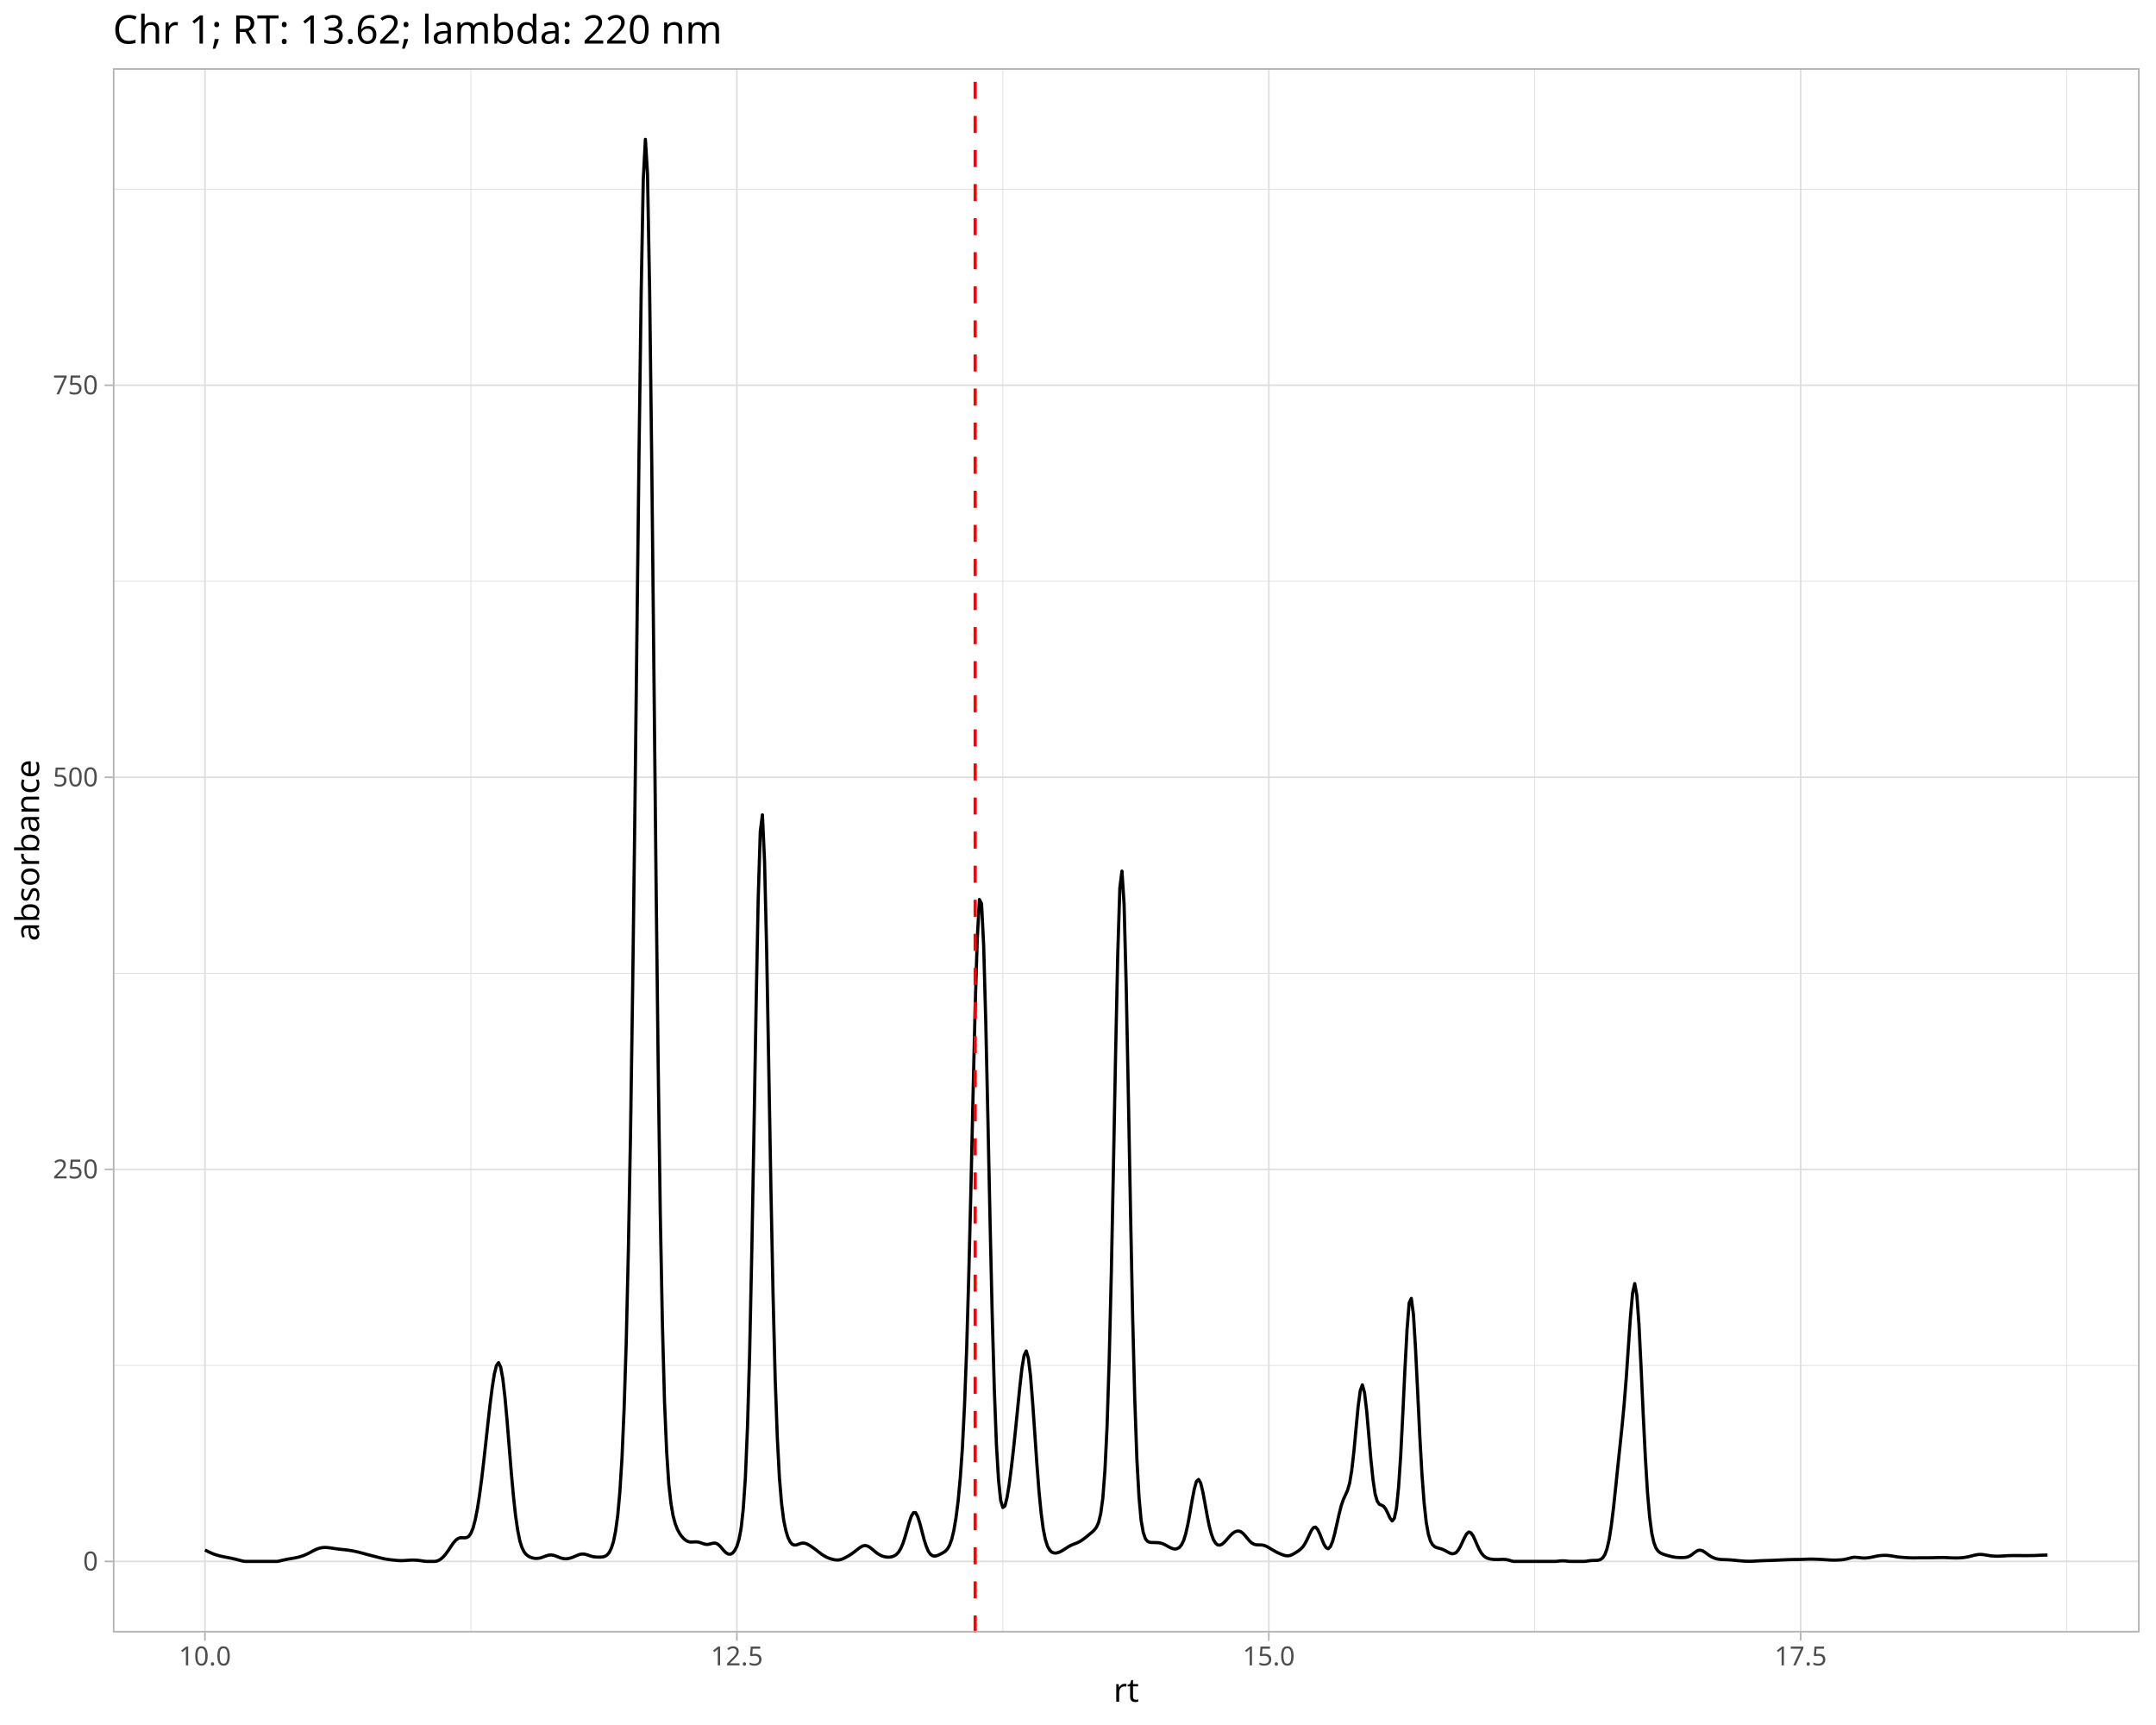
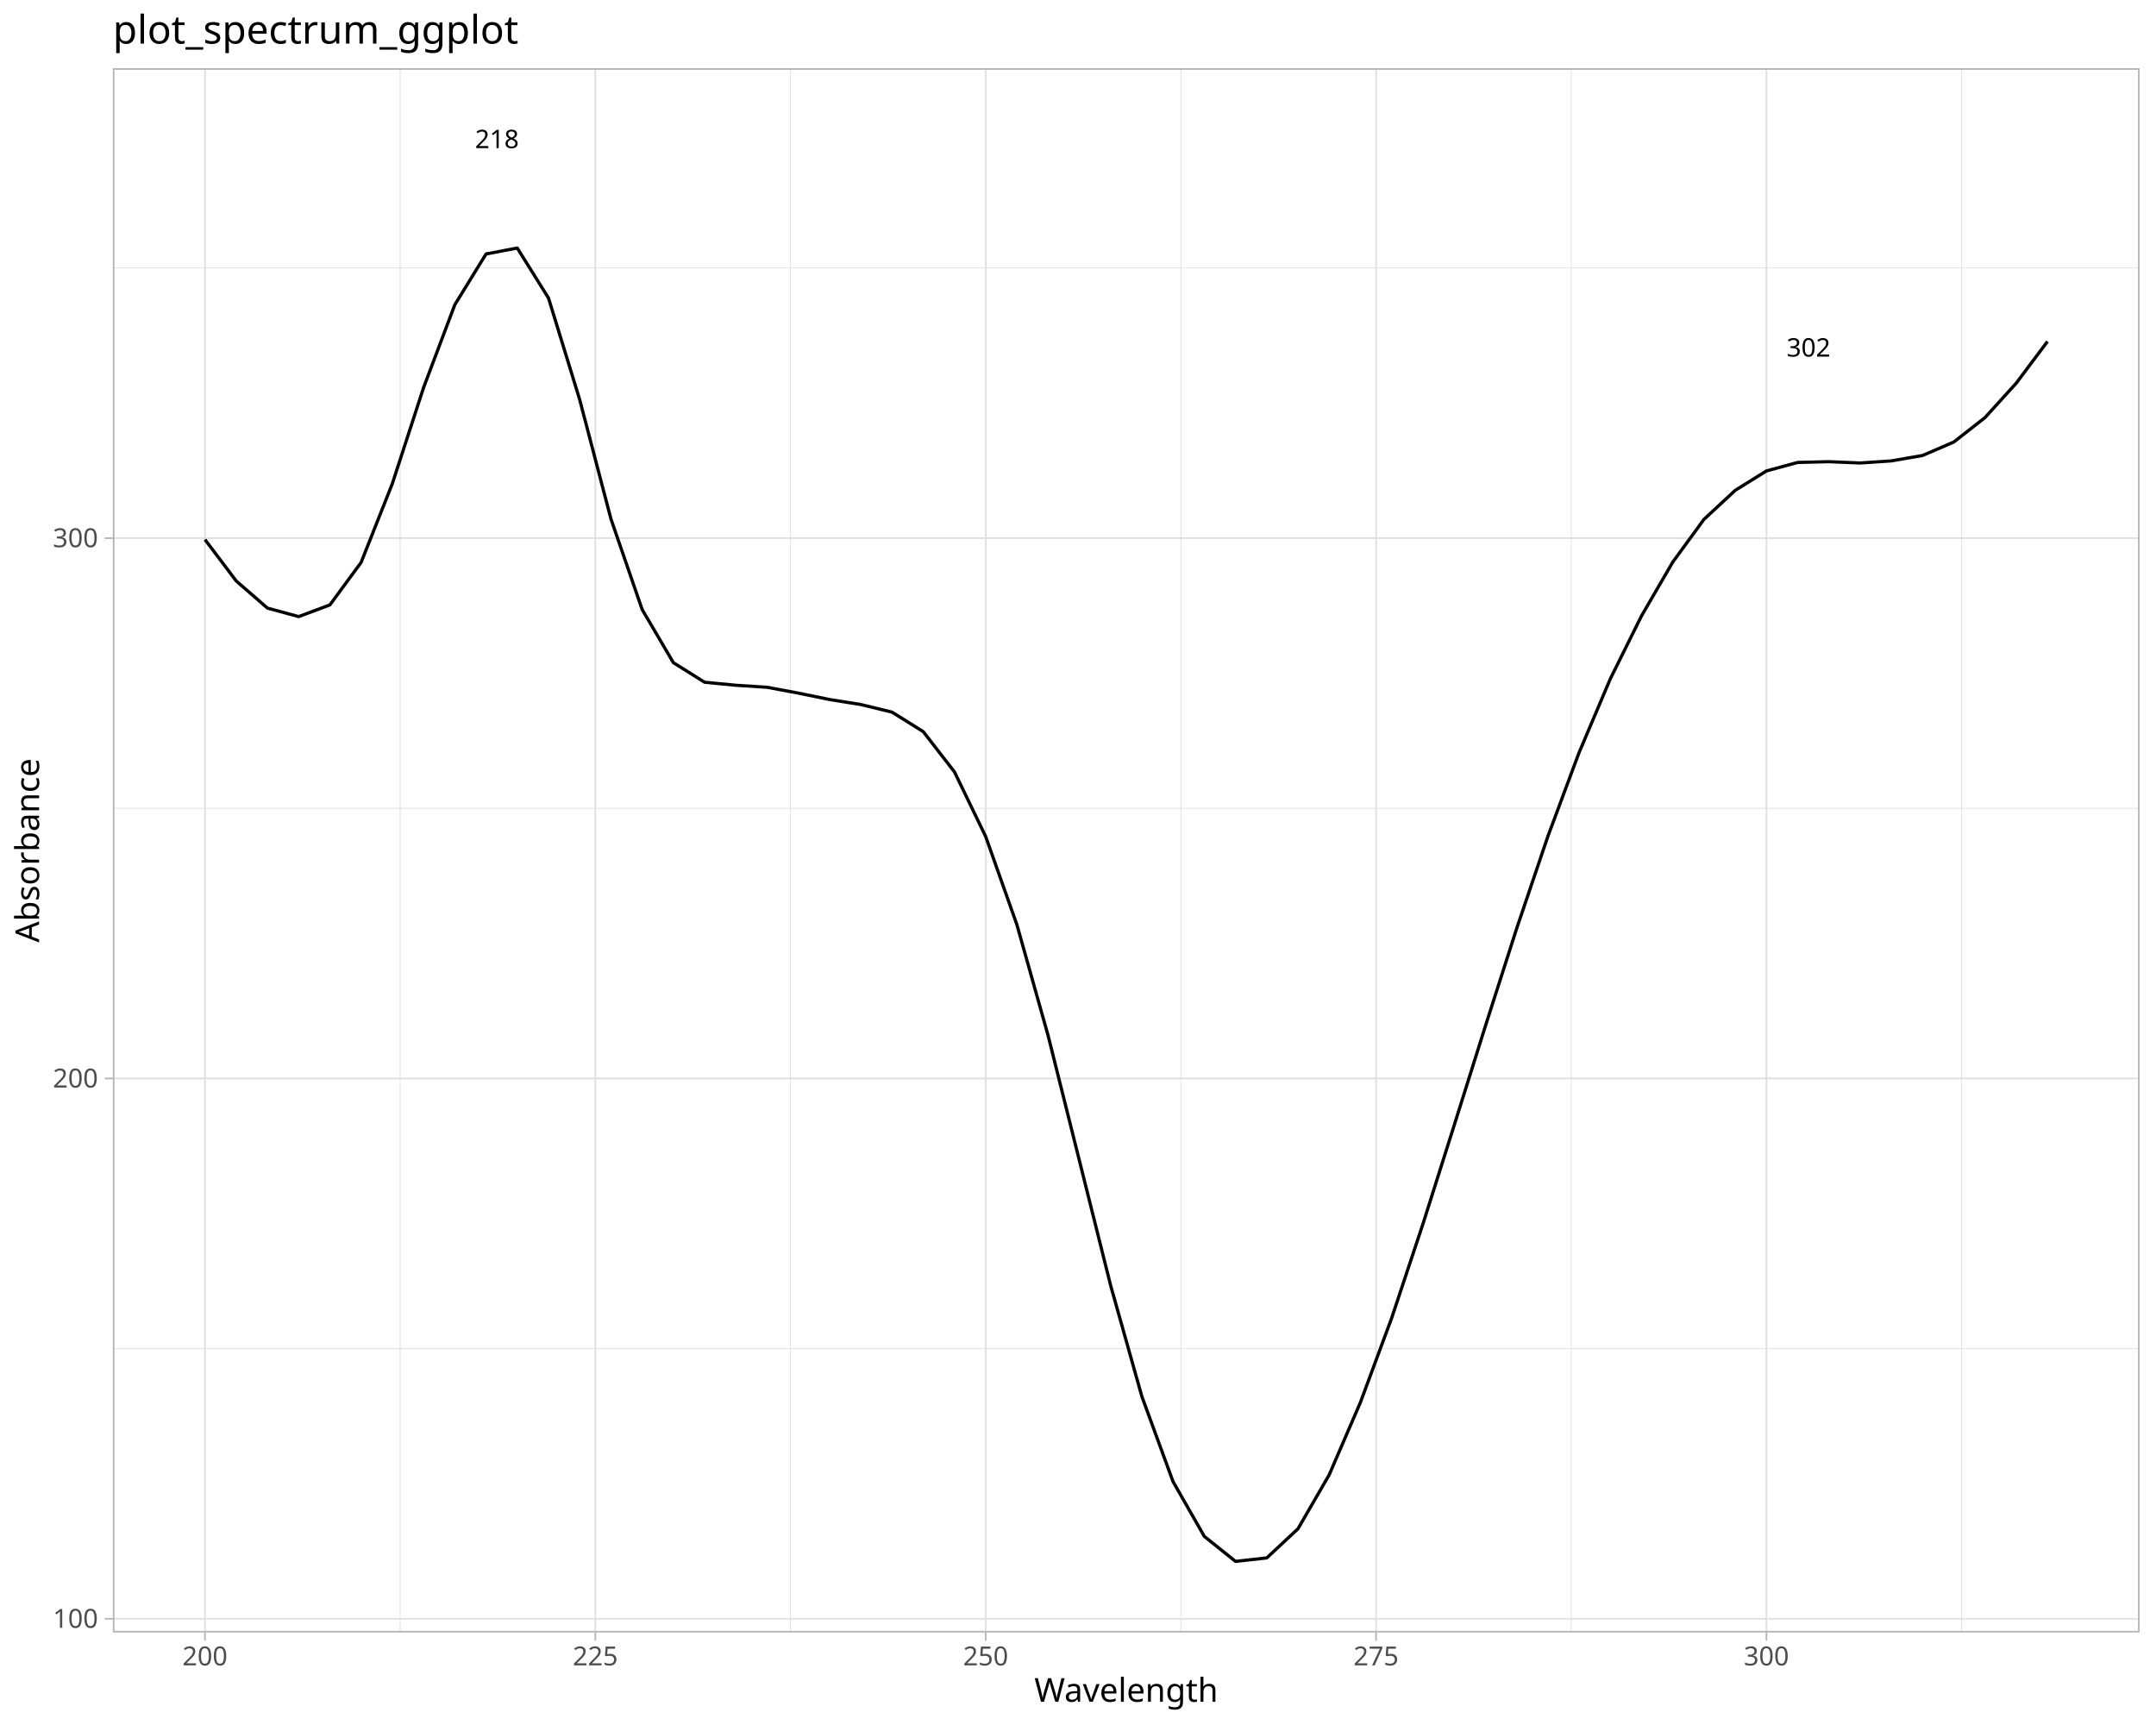
<svg xmlns="http://www.w3.org/2000/svg" class="svglite" data-engine-version="2.0" width="720.00pt" height="576.00pt" viewBox="0 0 720.00 576.00">
  <defs>
    <style type="text/css">
    .svglite line, .svglite polyline, .svglite polygon, .svglite path, .svglite rect, .svglite circle {
      fill: none;
      stroke: #000000;
      stroke-linecap: round;
      stroke-linejoin: round;
      stroke-miterlimit: 10.00;
    }
  </style>
  </defs>
  <rect width="100%" height="100%" style="stroke: none; fill: #FFFFFF;" />
  <defs>
    <clipPath id="cpMC4wMHw3MjAuMDB8MC4wMHw1NzYuMDA=">
      <rect x="0.00" y="0.00" width="720.00" height="576.00" />
    </clipPath>
  </defs>
  <g clip-path="url(#cpMC4wMHw3MjAuMDB8MC4wMHw1NzYuMDA=)">
    <rect x="0.00" y="0.00" width="720.00" height="576.00" style="stroke-width: 1.07; stroke: #FFFFFF; fill: #FFFFFF;" />
  </g>
  <defs>
    <clipPath id="cpMzcuNjl8NzE0LjUyfDIyLjc4fDU0NS4xMQ==">
      <rect x="37.69" y="22.78" width="676.83" height="522.33" />
    </clipPath>
  </defs>
  <g clip-path="url(#cpMzcuNjl8NzE0LjUyfDIyLjc4fDU0NS4xMQ==)">
    <rect x="37.69" y="22.78" width="676.83" height="522.33" style="stroke-width: 1.07; stroke: none; fill: #FFFFFF;" />
-     <polyline points="37.69,455.92 714.52,455.92 " style="stroke-width: 0.27; stroke: #DEDEDE; stroke-linecap: butt;" />
-     <polyline points="37.69,325.01 714.52,325.01 " style="stroke-width: 0.27; stroke: #DEDEDE; stroke-linecap: butt;" />
-     <polyline points="37.69,194.10 714.52,194.10 " style="stroke-width: 0.27; stroke: #DEDEDE; stroke-linecap: butt;" />
-     <polyline points="37.69,63.19 714.52,63.19 " style="stroke-width: 0.27; stroke: #DEDEDE; stroke-linecap: butt;" />
-     <polyline points="157.27,545.11 157.27,22.78 " style="stroke-width: 0.27; stroke: #DEDEDE; stroke-linecap: butt;" />
-     <polyline points="334.89,545.11 334.89,22.78 " style="stroke-width: 0.27; stroke: #DEDEDE; stroke-linecap: butt;" />
-     <polyline points="512.52,545.11 512.52,22.78 " style="stroke-width: 0.27; stroke: #DEDEDE; stroke-linecap: butt;" />
-     <polyline points="690.15,545.11 690.15,22.78 " style="stroke-width: 0.27; stroke: #DEDEDE; stroke-linecap: butt;" />
-     <polyline points="37.69,521.37 714.52,521.37 " style="stroke-width: 0.53; stroke: #DEDEDE; stroke-linecap: butt;" />
-     <polyline points="37.69,390.46 714.52,390.46 " style="stroke-width: 0.53; stroke: #DEDEDE; stroke-linecap: butt;" />
-     <polyline points="37.69,259.55 714.52,259.55 " style="stroke-width: 0.53; stroke: #DEDEDE; stroke-linecap: butt;" />
-     <polyline points="37.69,128.64 714.52,128.64 " style="stroke-width: 0.53; stroke: #DEDEDE; stroke-linecap: butt;" />
+     <polyline points="37.69,450.32 714.52,450.32 " style="stroke-width: 0.27; stroke: #DEDEDE; stroke-linecap: butt;" />
+     <polyline points="37.69,269.90 714.52,269.90 " style="stroke-width: 0.27; stroke: #DEDEDE; stroke-linecap: butt;" />
+     <polyline points="37.69,89.48 714.52,89.48 " style="stroke-width: 0.27; stroke: #DEDEDE; stroke-linecap: butt;" />
+     <polyline points="133.63,545.11 133.63,22.78 " style="stroke-width: 0.27; stroke: #DEDEDE; stroke-linecap: butt;" />
+     <polyline points="263.99,545.11 263.99,22.78 " style="stroke-width: 0.27; stroke: #DEDEDE; stroke-linecap: butt;" />
+     <polyline points="394.35,545.11 394.35,22.78 " style="stroke-width: 0.27; stroke: #DEDEDE; stroke-linecap: butt;" />
+     <polyline points="524.72,545.11 524.72,22.78 " style="stroke-width: 0.27; stroke: #DEDEDE; stroke-linecap: butt;" />
+     <polyline points="655.08,545.11 655.08,22.78 " style="stroke-width: 0.27; stroke: #DEDEDE; stroke-linecap: butt;" />
+     <polyline points="37.69,540.53 714.52,540.53 " style="stroke-width: 0.53; stroke: #DEDEDE; stroke-linecap: butt;" />
+     <polyline points="37.69,360.11 714.52,360.11 " style="stroke-width: 0.53; stroke: #DEDEDE; stroke-linecap: butt;" />
+     <polyline points="37.69,179.69 714.52,179.69 " style="stroke-width: 0.53; stroke: #DEDEDE; stroke-linecap: butt;" />
    <polyline points="68.45,545.11 68.45,22.78 " style="stroke-width: 0.53; stroke: #DEDEDE; stroke-linecap: butt;" />
-     <polyline points="246.08,545.11 246.08,22.78 " style="stroke-width: 0.53; stroke: #DEDEDE; stroke-linecap: butt;" />
-     <polyline points="423.71,545.11 423.71,22.78 " style="stroke-width: 0.53; stroke: #DEDEDE; stroke-linecap: butt;" />
-     <polyline points="601.34,545.11 601.34,22.78 " style="stroke-width: 0.53; stroke: #DEDEDE; stroke-linecap: butt;" />
-     <polyline points="68.45,517.56 69.16,517.92 69.87,518.28 70.58,518.60 71.30,518.89 72.01,519.13 72.72,519.35 73.43,519.54 74.14,519.71 74.85,519.85 75.56,519.99 76.27,520.13 76.98,520.27 77.69,520.42 78.40,520.58 79.11,520.76 79.82,520.94 80.53,521.12 81.24,521.30 81.95,521.37 82.66,521.37 83.37,521.37 84.08,521.37 84.80,521.37 85.51,521.37 86.22,521.37 86.93,521.37 87.64,521.37 88.35,521.37 89.06,521.37 89.77,521.37 90.48,521.37 91.19,521.37 91.90,521.37 92.61,521.37 93.32,521.23 94.03,521.06 94.74,520.90 95.45,520.74 96.16,520.60 96.87,520.48 97.58,520.36 98.29,520.24 99.01,520.10 99.72,519.94 100.43,519.73 101.14,519.50 101.85,519.21 102.56,518.89 103.27,518.54 103.98,518.16 104.69,517.78 105.40,517.43 106.11,517.15 106.82,516.93 107.53,516.78 108.24,516.71 108.95,516.72 109.66,516.78 110.37,516.87 111.08,516.98 111.79,517.08 112.50,517.18 113.22,517.28 113.93,517.36 114.64,517.42 115.35,517.50 116.06,517.59 116.77,517.70 117.48,517.81 118.19,517.94 118.90,518.09 119.61,518.25 120.32,518.44 121.03,518.63 121.74,518.82 122.45,519.02 123.16,519.20 123.87,519.39 124.58,519.57 125.29,519.75 126.00,519.93 126.72,520.12 127.43,520.29 128.14,520.46 128.85,520.59 129.56,520.71 130.27,520.80 130.98,520.88 131.69,520.96 132.40,521.03 133.11,521.08 133.82,521.11 134.53,521.10 135.24,521.07 135.95,521.02 136.66,520.97 137.37,520.93 138.08,520.92 138.79,520.95 139.50,521.00 140.21,521.09 140.93,521.19 141.64,521.30 142.35,521.37 143.06,521.37 143.77,521.37 144.48,521.37 145.19,521.37 145.90,521.26 146.61,520.96 147.32,520.49 148.03,519.86 148.74,519.05 149.45,518.10 150.16,517.04 150.87,515.97 151.58,515.00 152.29,514.21 153.00,513.71 153.71,513.47 154.43,513.46 155.14,513.50 155.85,513.41 156.56,512.99 157.27,511.96 157.98,510.21 158.69,507.53 159.40,503.97 160.11,499.43 160.82,494.12 161.53,488.10 162.24,481.71 162.95,475.20 163.66,468.95 164.37,463.38 165.08,458.84 165.79,455.97 166.50,455.00 167.21,456.55 167.92,460.40 168.64,466.65 169.35,474.48 170.06,483.27 170.77,491.97 171.48,499.75 172.19,506.24 172.90,511.06 173.61,514.54 174.32,516.77 175.03,518.21 175.74,519.07 176.45,519.63 177.16,519.98 177.87,520.22 178.58,520.35 179.29,520.37 180.00,520.30 180.71,520.13 181.42,519.89 182.13,519.62 182.85,519.39 183.56,519.24 184.27,519.23 184.98,519.36 185.69,519.60 186.40,519.88 187.11,520.16 187.82,520.37 188.53,520.48 189.24,520.49 189.95,520.38 190.66,520.19 191.37,519.94 192.08,519.64 192.79,519.33 193.50,519.07 194.21,518.92 194.92,518.91 195.63,519.05 196.35,519.27 197.06,519.52 197.77,519.73 198.48,519.86 199.19,519.92 199.90,519.94 200.61,519.94 201.32,519.87 202.03,519.68 202.74,519.23 203.45,518.40 204.16,516.97 204.87,514.75 205.58,511.23 206.29,506.07 207.00,498.18 207.71,486.95 208.42,470.54 209.13,448.24 209.84,417.69 210.56,378.90 211.27,330.41 211.98,274.38 212.69,212.85 213.40,151.58 214.11,98.35 214.82,60.12 215.53,46.53 216.24,58.19 216.95,97.41 217.66,154.98 218.37,223.83 219.08,293.09 219.79,354.72 220.50,405.26 221.21,442.10 221.92,468.21 222.63,484.75 223.34,495.49 224.06,501.92 224.77,506.09 225.48,508.75 226.19,510.61 226.90,511.94 227.61,512.97 228.32,513.75 229.03,514.35 229.74,514.72 230.45,514.90 231.16,514.91 231.87,514.86 232.58,514.85 233.29,514.94 234.00,515.15 234.71,515.41 235.42,515.63 236.13,515.71 236.84,515.62 237.55,515.43 238.27,515.27 238.98,515.28 239.69,515.61 240.40,516.22 241.11,517.03 241.82,517.87 242.53,518.54 243.24,518.94 243.95,518.96 244.66,518.59 245.37,517.73 246.08,516.34 246.79,514.03 247.50,510.31 248.21,503.84 248.92,493.42 249.63,476.43 250.34,452.01 251.05,418.59 251.77,378.96 252.48,337.24 253.19,300.57 253.90,277.65 254.61,272.10 255.32,287.41 256.03,317.41 256.74,356.77 257.45,397.00 258.16,432.21 258.87,460.25 259.58,479.92 260.29,493.49 261.00,501.96 261.71,507.53 262.42,511.00 263.13,513.34 263.84,514.80 264.55,515.64 265.26,515.92 265.98,515.87 266.69,515.61 267.40,515.36 268.11,515.25 268.82,515.32 269.53,515.58 270.24,515.95 270.95,516.41 271.66,516.90 272.37,517.43 273.08,517.98 273.79,518.53 274.50,519.05 275.21,519.51 275.92,519.90 276.63,520.22 277.34,520.48 278.05,520.68 278.76,520.83 279.47,520.90 280.19,520.87 280.90,520.71 281.61,520.45 282.32,520.10 283.03,519.71 283.74,519.28 284.45,518.82 285.16,518.31 285.87,517.76 286.58,517.19 287.29,516.67 288.00,516.26 288.71,516.07 289.42,516.15 290.13,516.45 290.84,516.94 291.55,517.52 292.26,518.13 292.97,518.68 293.69,519.13 294.40,519.49 295.11,519.73 295.82,519.90 296.53,519.96 297.24,519.93 297.95,519.79 298.66,519.51 299.37,519.03 300.08,518.28 300.79,517.11 301.50,515.48 302.21,513.33 302.92,510.87 303.63,508.36 304.34,506.26 305.05,505.10 305.76,505.08 306.47,506.39 307.18,508.62 307.90,511.38 308.61,514.09 309.32,516.34 310.03,518.00 310.74,518.99 311.45,519.50 312.16,519.60 312.87,519.46 313.58,519.17 314.29,518.82 315.00,518.43 315.71,517.95 316.42,517.18 317.13,515.95 317.84,513.93 318.55,510.99 319.26,506.77 319.97,501.20 320.68,493.57 321.40,483.38 322.11,469.12 322.82,450.31 323.53,425.79 324.24,396.98 324.95,365.78 325.66,336.16 326.37,313.25 327.08,300.36 327.79,301.73 328.50,315.78 329.21,341.71 329.92,373.81 330.63,407.64 331.34,438.73 332.05,463.76 332.76,482.44 333.47,494.24 334.18,501.03 334.89,503.37 335.61,502.85 336.32,499.96 337.03,495.63 337.74,490.15 338.45,483.96 339.16,477.17 339.87,470.06 340.58,463.03 341.29,456.79 342.00,452.57 342.71,451.10 343.42,453.51 344.13,459.30 344.84,468.14 345.55,478.38 346.26,488.69 346.97,497.90 347.68,505.15 348.39,510.54 349.10,514.05 349.82,516.31 350.53,517.58 351.24,518.27 351.95,518.55 352.66,518.58 353.37,518.42 354.08,518.13 354.79,517.75 355.50,517.30 356.21,516.83 356.92,516.39 357.63,516.01 358.34,515.70 359.05,515.43 359.76,515.15 360.47,514.80 361.18,514.38 361.89,513.88 362.60,513.32 363.32,512.74 364.03,512.15 364.74,511.56 365.45,510.89 366.16,509.95 366.87,508.38 367.58,505.44 368.29,500.25 369.00,490.91 369.71,476.29 370.42,454.12 371.13,424.94 371.84,389.41 372.55,352.11 373.26,319.17 373.97,296.47 374.68,290.88 375.39,301.92 376.10,329.25 376.81,365.32 377.53,404.02 378.24,439.27 378.95,466.95 379.66,487.18 380.37,499.86 381.08,507.65 381.79,511.69 382.50,513.79 383.21,514.66 383.92,514.99 384.63,515.06 385.34,515.07 386.05,515.08 386.76,515.12 387.47,515.22 388.18,515.42 388.89,515.73 389.60,516.11 390.31,516.52 391.03,516.88 391.74,517.13 392.45,517.25 393.16,517.09 393.87,516.69 394.58,515.83 395.29,514.38 396.00,512.04 396.71,508.90 397.42,505.00 398.13,500.87 398.84,497.20 399.55,494.66 400.26,494.01 400.97,495.19 401.68,498.12 402.39,501.92 403.10,505.89 403.81,509.45 404.52,512.18 405.24,514.14 405.95,515.30 406.66,515.88 407.37,515.94 408.08,515.64 408.79,515.05 409.50,514.30 410.21,513.47 410.92,512.68 411.63,512.02 412.34,511.52 413.05,511.26 413.76,511.24 414.47,511.52 415.18,512.07 415.89,512.86 416.60,513.74 417.31,514.56 418.02,515.22 418.73,515.62 419.45,515.81 420.16,515.86 420.87,515.86 421.58,515.91 422.29,516.08 423.00,516.38 423.71,516.76 424.42,517.20 425.13,517.62 425.84,518.02 426.55,518.40 427.26,518.73 427.97,519.03 428.68,519.29 429.39,519.46 430.10,519.51 430.81,519.40 431.52,519.12 432.23,518.73 432.95,518.28 433.66,517.81 434.37,517.25 435.08,516.52 435.79,515.47 436.50,514.11 437.21,512.54 437.92,511.06 438.63,510.10 439.34,509.92 440.05,510.72 440.76,512.20 441.47,514.03 442.18,515.72 442.89,516.82 443.60,517.13 444.31,516.39 445.02,514.70 445.73,512.09 446.44,508.96 447.16,505.74 447.87,502.89 448.58,500.79 449.29,499.23 450.00,497.67 450.71,495.24 451.42,490.94 452.13,484.77 452.84,477.15 453.55,469.68 454.26,464.36 454.97,462.42 455.68,464.99 456.39,470.93 457.10,479.08 457.81,487.33 458.52,494.12 459.23,498.86 459.94,501.30 460.66,502.32 461.37,502.60 462.08,502.99 462.79,503.94 463.50,505.38 464.21,506.94 464.92,507.86 465.63,507.01 466.34,503.71 467.05,496.69 467.76,486.10 468.47,472.20 469.18,457.18 469.89,443.91 470.60,435.05 471.31,433.56 472.02,438.91 472.73,450.52 473.44,464.99 474.15,479.64 474.87,492.33 475.58,501.75 476.29,508.31 477.00,512.24 477.71,514.59 478.42,515.81 479.13,516.47 479.84,516.78 480.55,516.99 481.26,517.17 481.97,517.44 482.68,517.79 483.39,518.19 484.10,518.56 484.81,518.80 485.52,518.79 486.23,518.46 486.94,517.67 487.65,516.48 488.37,514.96 489.08,513.40 489.79,512.17 490.50,511.55 491.21,511.82 491.92,512.79 492.63,514.30 493.34,515.95 494.05,517.46 494.76,518.66 495.47,519.49 496.18,520.04 496.89,520.36 497.60,520.55 498.31,520.66 499.02,520.73 499.73,520.75 500.44,520.73 501.15,520.70 501.86,520.69 502.58,520.70 503.29,520.81 504.00,520.98 504.71,521.20 505.42,521.37 506.13,521.37 506.84,521.37 507.55,521.37 508.26,521.37 508.97,521.37 509.68,521.37 510.39,521.37 511.10,521.37 511.81,521.37 512.52,521.37 513.23,521.37 513.94,521.37 514.65,521.37 515.36,521.37 516.07,521.37 516.79,521.37 517.50,521.37 518.21,521.37 518.92,521.37 519.63,521.37 520.34,521.29 521.05,521.21 521.76,521.18 522.47,521.20 523.18,521.26 523.89,521.35 524.60,521.37 525.31,521.37 526.02,521.37 526.73,521.37 527.44,521.37 528.15,521.37 528.86,521.37 529.57,521.35 530.29,521.21 531.00,521.12 531.71,521.06 532.42,521.04 533.13,521.03 533.84,520.95 534.55,520.71 535.26,520.14 535.97,519.07 536.68,517.08 537.39,513.99 538.10,509.42 538.81,503.67 539.52,497.00 540.23,490.13 540.94,483.40 541.65,476.67 542.36,469.21 543.07,460.38 543.78,450.05 544.50,439.61 545.21,431.74 545.92,428.61 546.63,432.53 547.34,442.37 548.05,456.77 548.76,472.39 549.47,486.68 550.18,498.31 550.89,506.44 551.60,511.89 552.31,515.06 553.02,516.93 553.73,517.92 554.44,518.51 555.15,518.85 555.86,519.11 556.57,519.33 557.28,519.53 558.00,519.71 558.71,519.87 559.42,519.98 560.13,520.05 560.84,520.08 561.55,520.09 562.26,520.08 562.97,520.02 563.68,519.85 564.39,519.53 565.10,519.05 565.81,518.49 566.52,517.98 567.23,517.66 567.94,517.64 568.65,517.87 569.36,518.32 570.07,518.85 570.78,519.36 571.49,519.80 572.21,520.15 572.92,520.41 573.63,520.58 574.34,520.69 575.05,520.74 575.76,520.77 576.47,520.79 577.18,520.82 577.89,520.87 578.60,520.93 579.31,520.99 580.02,521.06 580.73,521.14 581.44,521.20 582.15,521.26 582.86,521.30 583.57,521.32 584.28,521.33 584.99,521.32 585.70,521.29 586.42,521.24 587.13,521.20 587.84,521.16 588.55,521.13 589.26,521.10 589.97,521.08 590.68,521.06 591.39,521.04 592.10,521.01 592.81,520.98 593.52,520.95 594.23,520.92 594.94,520.88 595.65,520.85 596.36,520.82 597.07,520.79 597.78,520.77 598.49,520.75 599.20,520.73 599.92,520.72 600.63,520.72 601.34,520.71 602.05,520.69 602.76,520.66 603.47,520.63 604.18,520.61 604.89,520.60 605.60,520.61 606.31,520.64 607.02,520.66 607.73,520.69 608.44,520.73 609.15,520.77 609.86,520.82 610.57,520.86 611.28,520.91 611.99,520.93 612.70,520.94 613.41,520.92 614.13,520.89 614.84,520.84 615.55,520.77 616.26,520.64 616.97,520.48 617.68,520.29 618.39,520.11 619.10,519.99 619.81,520.01 620.52,520.07 621.23,520.15 621.94,520.23 622.65,520.25 623.36,520.21 624.07,520.13 624.78,520.01 625.49,519.87 626.20,519.72 626.91,519.57 627.63,519.45 628.34,519.39 629.05,519.35 629.76,519.35 630.47,519.38 631.18,519.46 631.89,519.57 632.60,519.70 633.31,519.81 634.02,519.91 634.73,519.98 635.44,520.03 636.15,520.08 636.86,520.12 637.57,520.16 638.28,520.19 638.99,520.20 639.70,520.19 640.41,520.18 641.12,520.16 641.84,520.16 642.55,520.16 643.26,520.17 643.97,520.16 644.68,520.15 645.39,520.14 646.10,520.12 646.81,520.11 647.52,520.09 648.23,520.08 648.94,520.07 649.65,520.09 650.36,520.13 651.07,520.16 651.78,520.19 652.49,520.21 653.20,520.22 653.91,520.21 654.62,520.18 655.34,520.13 656.05,520.04 656.76,519.92 657.47,519.78 658.18,519.61 658.89,519.42 659.60,519.25 660.31,519.12 661.02,519.04 661.73,519.05 662.44,519.12 663.15,519.24 663.86,519.36 664.57,519.47 665.28,519.55 665.99,519.60 666.70,519.63 667.41,519.63 668.12,519.60 668.83,519.56 669.55,519.52 670.26,519.47 670.97,519.44 671.68,519.43 672.39,519.42 673.10,519.42 673.81,519.42 674.52,519.42 675.23,519.43 675.94,519.43 676.65,519.43 677.36,519.43 678.07,519.42 678.78,519.42 679.49,519.40 680.20,519.37 680.91,519.33 681.62,519.30 682.33,519.28 683.04,519.27 683.76,519.25 " style="stroke-width: 1.07; stroke-linecap: butt;" />
-     <line x1="325.66" y1="545.11" x2="325.66" y2="22.78" style="stroke-width: 1.07; stroke: #FF0000; stroke-dasharray: 5.69,5.69; stroke-linecap: butt;" />
+     <polyline points="198.81,545.11 198.81,22.78 " style="stroke-width: 0.53; stroke: #DEDEDE; stroke-linecap: butt;" />
+     <polyline points="329.17,545.11 329.17,22.78 " style="stroke-width: 0.53; stroke: #DEDEDE; stroke-linecap: butt;" />
+     <polyline points="459.54,545.11 459.54,22.78 " style="stroke-width: 0.53; stroke: #DEDEDE; stroke-linecap: butt;" />
+     <polyline points="589.90,545.11 589.90,22.78 " style="stroke-width: 0.53; stroke: #DEDEDE; stroke-linecap: butt;" />
+     <polyline points="68.45,180.17 78.88,193.99 89.31,203.05 99.74,205.89 110.17,201.99 120.60,187.79 131.03,161.47 141.46,129.41 151.88,101.77 162.31,84.81 172.74,82.82 183.17,99.52 193.60,133.49 204.03,173.30 214.46,203.55 224.89,221.29 235.31,227.81 245.74,228.82 256.17,229.49 266.60,231.44 277.03,233.58 287.46,235.25 297.89,237.79 308.32,244.30 318.75,257.76 329.17,279.33 339.60,308.79 350.03,345.84 360.46,387.51 370.89,429.19 381.32,466.28 391.75,494.75 402.18,513.02 412.61,521.37 423.03,520.21 433.46,510.48 443.89,492.45 454.32,468.26 464.75,440.11 475.18,408.74 485.61,375.81 496.04,342.64 506.46,310.14 516.89,279.34 527.32,251.34 537.75,226.71 548.18,205.66 558.61,187.71 569.04,173.42 579.47,163.74 589.90,157.25 600.32,154.42 610.75,154.16 621.18,154.60 631.61,153.90 642.04,152.09 652.47,147.60 662.90,139.43 673.33,127.94 683.76,114.02 " style="stroke-width: 1.07; stroke-linecap: butt;" />
+     <text x="165.96" y="49.46" text-anchor="middle" style="font-size: 8.54px; font-family: sans;" textLength="14.24px" lengthAdjust="spacingAndGlyphs">218</text>
+     <text x="603.97" y="119.07" text-anchor="middle" style="font-size: 8.54px; font-family: sans;" textLength="14.24px" lengthAdjust="spacingAndGlyphs">302</text>
    <rect x="37.69" y="22.78" width="676.83" height="522.33" style="stroke-width: 1.07; stroke: #B3B3B3;" />
  </g>
  <g clip-path="url(#cpMC4wMHw3MjAuMDB8MC4wMHw1NzYuMDA=)">
-     <text x="32.76" y="524.40" text-anchor="end" style="font-size: 8.80px; fill: #4D4D4D; font-family: sans;" textLength="4.89px" lengthAdjust="spacingAndGlyphs">0</text>
-     <text x="32.76" y="393.49" text-anchor="end" style="font-size: 8.80px; fill: #4D4D4D; font-family: sans;" textLength="14.68px" lengthAdjust="spacingAndGlyphs">250</text>
-     <text x="32.76" y="262.58" text-anchor="end" style="font-size: 8.80px; fill: #4D4D4D; font-family: sans;" textLength="14.68px" lengthAdjust="spacingAndGlyphs">500</text>
-     <text x="32.76" y="131.67" text-anchor="end" style="font-size: 8.80px; fill: #4D4D4D; font-family: sans;" textLength="14.68px" lengthAdjust="spacingAndGlyphs">750</text>
-     <polyline points="34.95,521.37 37.69,521.37 " style="stroke-width: 0.53; stroke: #B3B3B3; stroke-linecap: butt;" />
-     <polyline points="34.95,390.46 37.69,390.46 " style="stroke-width: 0.53; stroke: #B3B3B3; stroke-linecap: butt;" />
-     <polyline points="34.95,259.55 37.69,259.55 " style="stroke-width: 0.53; stroke: #B3B3B3; stroke-linecap: butt;" />
-     <polyline points="34.95,128.64 37.69,128.64 " style="stroke-width: 0.53; stroke: #B3B3B3; stroke-linecap: butt;" />
+     <text x="32.76" y="543.55" text-anchor="end" style="font-size: 8.80px; fill: #4D4D4D; font-family: sans;" textLength="14.68px" lengthAdjust="spacingAndGlyphs">100</text>
+     <text x="32.76" y="363.14" text-anchor="end" style="font-size: 8.80px; fill: #4D4D4D; font-family: sans;" textLength="14.68px" lengthAdjust="spacingAndGlyphs">200</text>
+     <text x="32.76" y="182.72" text-anchor="end" style="font-size: 8.80px; fill: #4D4D4D; font-family: sans;" textLength="14.68px" lengthAdjust="spacingAndGlyphs">300</text>
+     <polyline points="34.95,540.53 37.69,540.53 " style="stroke-width: 0.53; stroke: #B3B3B3; stroke-linecap: butt;" />
+     <polyline points="34.95,360.11 37.69,360.11 " style="stroke-width: 0.53; stroke: #B3B3B3; stroke-linecap: butt;" />
+     <polyline points="34.95,179.69 37.69,179.69 " style="stroke-width: 0.53; stroke: #B3B3B3; stroke-linecap: butt;" />
    <polyline points="68.45,547.85 68.45,545.11 " style="stroke-width: 0.53; stroke: #B3B3B3; stroke-linecap: butt;" />
-     <polyline points="246.08,547.85 246.08,545.11 " style="stroke-width: 0.53; stroke: #B3B3B3; stroke-linecap: butt;" />
-     <polyline points="423.71,547.85 423.71,545.11 " style="stroke-width: 0.53; stroke: #B3B3B3; stroke-linecap: butt;" />
-     <polyline points="601.34,547.85 601.34,545.11 " style="stroke-width: 0.53; stroke: #B3B3B3; stroke-linecap: butt;" />
-     <text x="68.45" y="556.10" text-anchor="middle" style="font-size: 8.80px; fill: #4D4D4D; font-family: sans;" textLength="17.13px" lengthAdjust="spacingAndGlyphs">10.0</text>
-     <text x="246.08" y="556.10" text-anchor="middle" style="font-size: 8.80px; fill: #4D4D4D; font-family: sans;" textLength="17.13px" lengthAdjust="spacingAndGlyphs">12.5</text>
-     <text x="423.71" y="556.10" text-anchor="middle" style="font-size: 8.80px; fill: #4D4D4D; font-family: sans;" textLength="17.13px" lengthAdjust="spacingAndGlyphs">15.0</text>
-     <text x="601.34" y="556.10" text-anchor="middle" style="font-size: 8.80px; fill: #4D4D4D; font-family: sans;" textLength="17.13px" lengthAdjust="spacingAndGlyphs">17.5</text>
-     <text x="376.10" y="568.24" text-anchor="middle" style="font-size: 11.00px; font-family: sans;" textLength="6.72px" lengthAdjust="spacingAndGlyphs">rt</text>
-     <text transform="translate(13.05,283.95) rotate(-90)" text-anchor="middle" style="font-size: 11.00px; font-family: sans;" textLength="57.50px" lengthAdjust="spacingAndGlyphs">absorbance</text>
-     <text x="37.69" y="14.56" style="font-size: 13.20px; font-family: sans;" textLength="210.58px" lengthAdjust="spacingAndGlyphs">Chr 1;   RT: 13.62;  lambda: 220 nm</text>
+     <polyline points="198.81,547.85 198.81,545.11 " style="stroke-width: 0.53; stroke: #B3B3B3; stroke-linecap: butt;" />
+     <polyline points="329.17,547.85 329.17,545.11 " style="stroke-width: 0.53; stroke: #B3B3B3; stroke-linecap: butt;" />
+     <polyline points="459.54,547.85 459.54,545.11 " style="stroke-width: 0.53; stroke: #B3B3B3; stroke-linecap: butt;" />
+     <polyline points="589.90,547.85 589.90,545.11 " style="stroke-width: 0.53; stroke: #B3B3B3; stroke-linecap: butt;" />
+     <text x="68.45" y="556.10" text-anchor="middle" style="font-size: 8.80px; fill: #4D4D4D; font-family: sans;" textLength="14.68px" lengthAdjust="spacingAndGlyphs">200</text>
+     <text x="198.81" y="556.10" text-anchor="middle" style="font-size: 8.80px; fill: #4D4D4D; font-family: sans;" textLength="14.68px" lengthAdjust="spacingAndGlyphs">225</text>
+     <text x="329.17" y="556.10" text-anchor="middle" style="font-size: 8.80px; fill: #4D4D4D; font-family: sans;" textLength="14.68px" lengthAdjust="spacingAndGlyphs">250</text>
+     <text x="459.54" y="556.10" text-anchor="middle" style="font-size: 8.80px; fill: #4D4D4D; font-family: sans;" textLength="14.68px" lengthAdjust="spacingAndGlyphs">275</text>
+     <text x="589.90" y="556.10" text-anchor="middle" style="font-size: 8.80px; fill: #4D4D4D; font-family: sans;" textLength="14.68px" lengthAdjust="spacingAndGlyphs">300</text>
+     <text x="376.10" y="568.24" text-anchor="middle" style="font-size: 11.00px; font-family: sans;" textLength="58.09px" lengthAdjust="spacingAndGlyphs">Wavelength</text>
+     <text transform="translate(13.05,283.95) rotate(-90)" text-anchor="middle" style="font-size: 11.00px; font-family: sans;" textLength="58.72px" lengthAdjust="spacingAndGlyphs">Absorbance</text>
+     <text x="37.69" y="14.56" style="font-size: 13.20px; font-family: sans;" textLength="126.23px" lengthAdjust="spacingAndGlyphs">plot_spectrum_ggplot</text>
  </g>
</svg>
